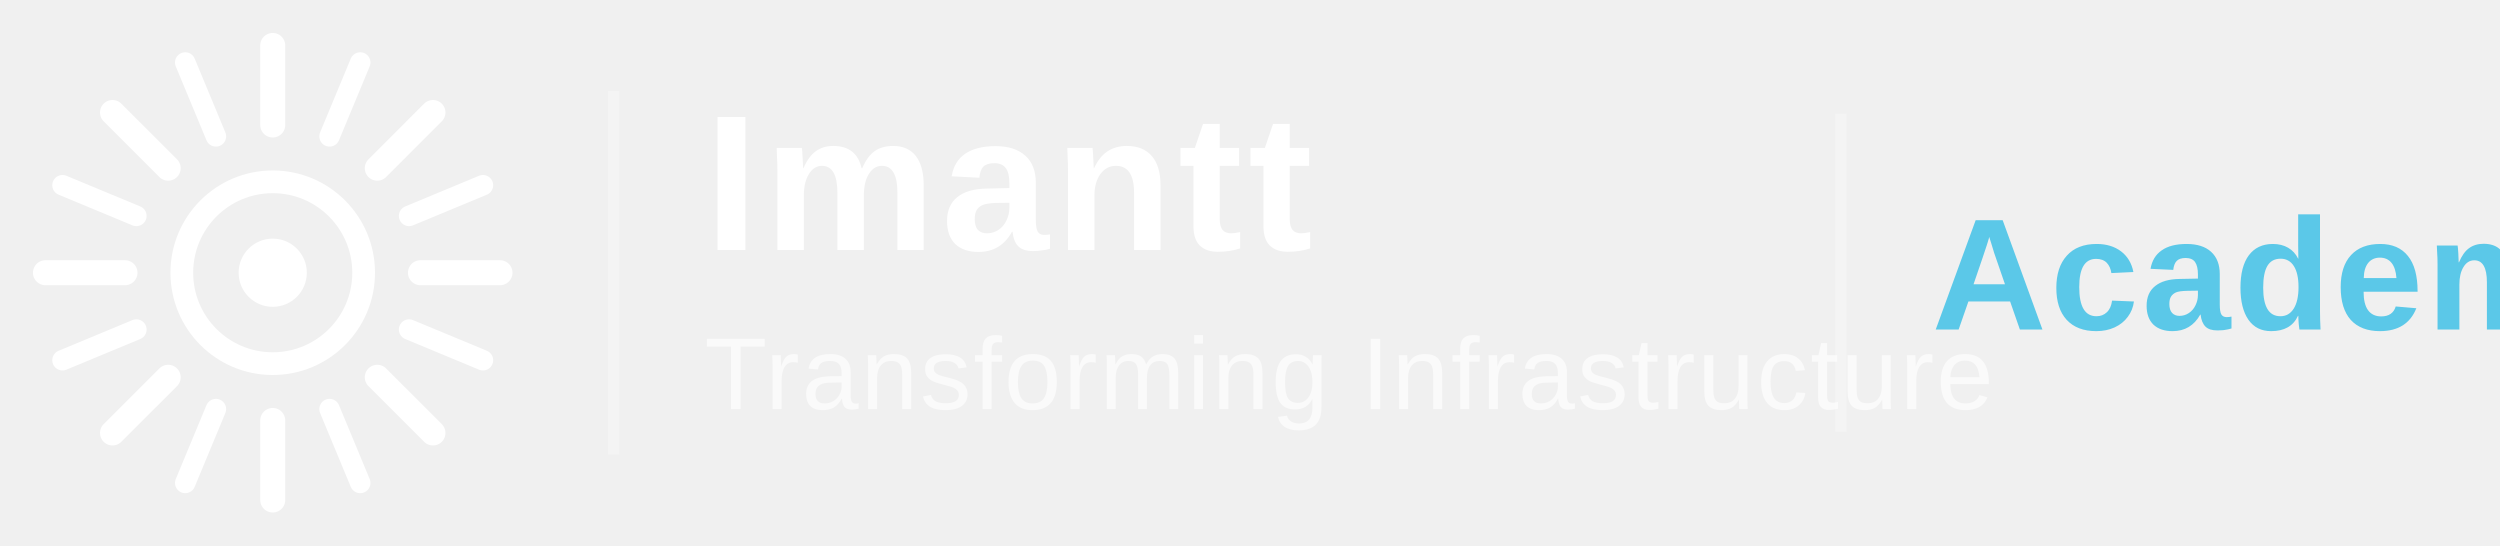
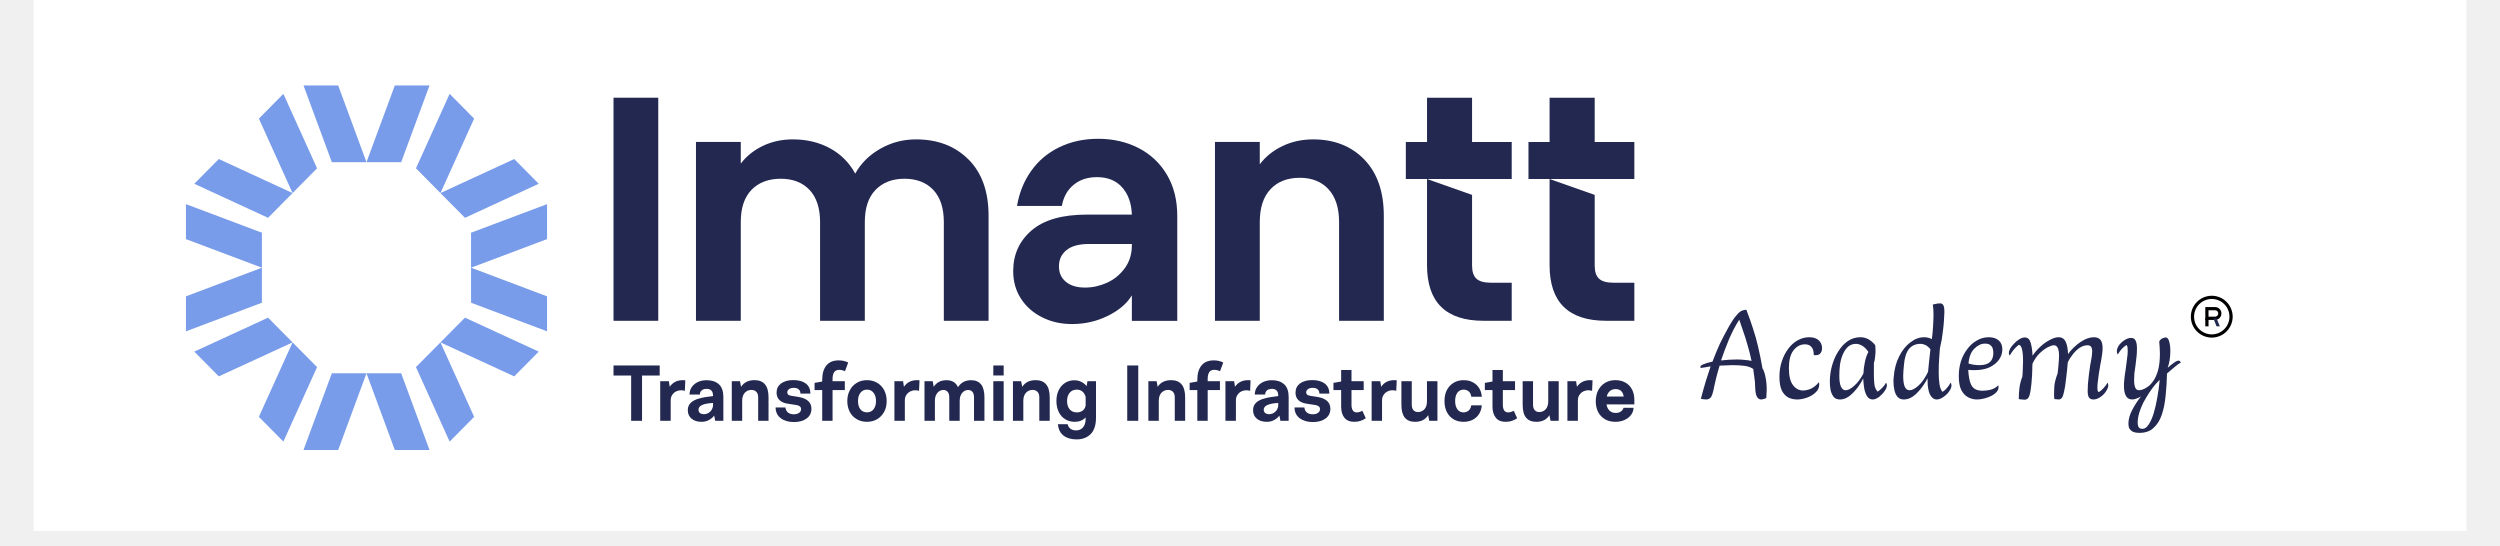
- <svg xmlns="http://www.w3.org/2000/svg" width="220" height="48" viewBox="0 0 220 48" fill="none">
-   <g transform="translate(24,24)">
-     <line x1="0" y1="-20" x2="0" y2="-13" stroke="white" stroke-width="2.2" stroke-linecap="round" />
-     <line x1="0" y1="13" x2="0" y2="20" stroke="white" stroke-width="2.2" stroke-linecap="round" />
-     <line x1="-20" y1="0" x2="-13" y2="0" stroke="white" stroke-width="2.2" stroke-linecap="round" />
-     <line x1="13" y1="0" x2="20" y2="0" stroke="white" stroke-width="2.2" stroke-linecap="round" />
-     <line x1="-14.1" y1="-14.1" x2="-9.2" y2="-9.2" stroke="white" stroke-width="2.2" stroke-linecap="round" />
-     <line x1="9.2" y1="9.2" x2="14.1" y2="14.1" stroke="white" stroke-width="2.2" stroke-linecap="round" />
-     <line x1="14.1" y1="-14.1" x2="9.2" y2="-9.2" stroke="white" stroke-width="2.2" stroke-linecap="round" />
-     <line x1="-9.2" y1="9.2" x2="-14.1" y2="14.1" stroke="white" stroke-width="2.2" stroke-linecap="round" />
-     <line x1="-7.7" y1="-18.5" x2="-5" y2="-12" stroke="white" stroke-width="1.8" stroke-linecap="round" />
-     <line x1="5" y1="12" x2="7.7" y2="18.5" stroke="white" stroke-width="1.8" stroke-linecap="round" />
-     <line x1="7.7" y1="-18.5" x2="5" y2="-12" stroke="white" stroke-width="1.8" stroke-linecap="round" />
-     <line x1="-5" y1="12" x2="-7.7" y2="18.5" stroke="white" stroke-width="1.8" stroke-linecap="round" />
-     <line x1="-18.5" y1="-7.7" x2="-12" y2="-5" stroke="white" stroke-width="1.8" stroke-linecap="round" />
-     <line x1="12" y1="5" x2="18.5" y2="7.7" stroke="white" stroke-width="1.8" stroke-linecap="round" />
-     <line x1="18.5" y1="-7.7" x2="12" y2="-5" stroke="white" stroke-width="1.8" stroke-linecap="round" />
-     <line x1="-12" y1="5" x2="-18.5" y2="7.7" stroke="white" stroke-width="1.8" stroke-linecap="round" />
-     <circle cx="0" cy="0" r="8" fill="none" stroke="white" stroke-width="2" />
-     <circle cx="0" cy="0" r="3" fill="white" />
+ <svg xmlns="http://www.w3.org/2000/svg" width="220" zoomAndPan="magnify" viewBox="0 0 165 36" height="48" preserveAspectRatio="xMidYMid meet" version="1.0">
+   <defs>
+     <g />
+     <clipPath id="1e9e7842e0">
+       <path d="M 2.23 0 L 162.77 0 L 162.77 35.027 L 2.23 35.027 Z M 2.23 0 " clip-rule="nonzero" />
+     </clipPath>
+     <clipPath id="d693a1781b">
+       <path d="M 20 5.629 L 25 5.629 L 25 11 L 20 11 Z M 20 5.629 " clip-rule="nonzero" />
+     </clipPath>
+     <clipPath id="ab3e5357c1">
+       <path d="M 24 5.629 L 29 5.629 L 29 11 L 24 11 Z M 24 5.629 " clip-rule="nonzero" />
+     </clipPath>
+     <clipPath id="c0a56a9637">
+       <path d="M 27 22 L 32 22 L 32 29.711 L 27 29.711 Z M 27 22 " clip-rule="nonzero" />
+     </clipPath>
+     <clipPath id="9c0c95a40f">
+       <path d="M 24 24 L 29 24 L 29 29.711 L 24 29.711 Z M 24 24 " clip-rule="nonzero" />
+     </clipPath>
+     <clipPath id="384ae8af30">
+       <path d="M 20 24 L 25 24 L 25 29.711 L 20 29.711 Z M 20 24 " clip-rule="nonzero" />
+     </clipPath>
+     <clipPath id="946ac9e4cc">
+       <path d="M 17 22 L 21 22 L 21 29.711 L 17 29.711 Z M 17 22 " clip-rule="nonzero" />
+     </clipPath>
+     <clipPath id="2c038e2420">
+       <path d="M 12.273 20 L 20 20 L 20 25 L 12.273 25 Z M 12.273 20 " clip-rule="nonzero" />
+     </clipPath>
+     <clipPath id="95ee9d174b">
+       <path d="M 12.273 17 L 18 17 L 18 22 L 12.273 22 Z M 12.273 17 " clip-rule="nonzero" />
+     </clipPath>
+     <clipPath id="85c1d1a97f">
+       <path d="M 12.273 13 L 18 13 L 18 18 L 12.273 18 Z M 12.273 13 " clip-rule="nonzero" />
+     </clipPath>
+     <clipPath id="19d0c2daf8">
+       <path d="M 12.273 10 L 20 10 L 20 15 L 12.273 15 Z M 12.273 10 " clip-rule="nonzero" />
+     </clipPath>
+     <clipPath id="9ef6ef3b68">
+       <path d="M 100 6 L 107.867 6 L 107.867 22 L 100 22 Z M 100 6 " clip-rule="nonzero" />
+     </clipPath>
+     <clipPath id="93e606d7f7">
+       <path d="M 105 25 L 107.867 25 L 107.867 28 L 105 28 Z M 105 25 " clip-rule="nonzero" />
+     </clipPath>
+     <clipPath id="4604450da6">
+       <rect x="0" width="34" y="0" height="14" />
+     </clipPath>
+     <clipPath id="2973e2274c">
+       <path d="M 144.277 19.203 L 147.926 19.203 L 147.926 22.852 L 144.277 22.852 Z M 144.277 19.203 " clip-rule="nonzero" />
+     </clipPath>
+   </defs>
+   <g clip-path="url(#1e9e7842e0)">
+     <path fill="#ffffff" d="M 2.23 0 L 162.77 0 L 162.77 35.027 L 2.23 35.027 Z M 2.23 0 " fill-opacity="1" fill-rule="nonzero" />
+     <path fill="#ffffff" d="M 2.23 0 L 162.77 0 L 162.77 35.027 L 2.23 35.027 Z M 2.23 0 " fill-opacity="1" fill-rule="nonzero" />
  </g>
-   <line x1="54" y1="8" x2="54" y2="40" stroke="white" stroke-width="1" stroke-opacity="0.3" />
-   <text x="62" y="22" font-family="'Segoe UI', Arial, sans-serif" font-weight="700" font-size="17" fill="white" letter-spacing="0.5">Imantt</text>
-   <text x="62" y="36" font-family="'Segoe UI', Arial, sans-serif" font-weight="400" font-size="9" fill="white" fill-opacity="0.65" letter-spacing="0.2">Transforming Infrastructure</text>
-   <line x1="162" y1="10" x2="162" y2="38" stroke="white" stroke-width="1" stroke-opacity="0.25" />
-   <text x="170" y="29" font-family="'Segoe UI', Arial, sans-serif" font-weight="600" font-size="14" fill="#5BC8E8" letter-spacing="0.3">Academy</text>
+   <g clip-path="url(#d693a1781b)">
+     <path fill="#789bea" d="M 21.902 10.703 L 24.188 10.703 L 22.32 5.641 L 20.031 5.641 Z M 21.902 10.703 " fill-opacity="1" fill-rule="nonzero" />
+   </g>
+   <g clip-path="url(#ab3e5357c1)">
+     <path fill="#789bea" d="M 26.477 10.703 L 24.188 10.703 L 26.059 5.641 L 28.348 5.641 Z M 26.477 10.703 " fill-opacity="1" fill-rule="nonzero" />
+   </g>
+   <path fill="#789bea" d="M 27.453 11.109 L 29.07 12.742 L 31.293 7.828 L 29.676 6.195 Z M 27.453 11.109 " fill-opacity="1" fill-rule="nonzero" />
+   <path fill="#789bea" d="M 30.688 14.375 L 29.07 12.742 L 33.938 10.496 L 35.555 12.129 Z M 30.688 14.375 " fill-opacity="1" fill-rule="nonzero" />
+   <path fill="#789bea" d="M 31.09 15.359 L 31.09 17.668 L 36.105 15.781 L 36.105 13.473 Z M 31.09 15.359 " fill-opacity="1" fill-rule="nonzero" />
+   <path fill="#789bea" d="M 31.09 19.98 L 31.09 17.668 L 36.105 19.559 L 36.105 21.867 Z M 31.09 19.98 " fill-opacity="1" fill-rule="nonzero" />
+   <path fill="#789bea" d="M 30.688 20.965 L 29.07 22.598 L 33.938 24.84 L 35.555 23.207 Z M 30.688 20.965 " fill-opacity="1" fill-rule="nonzero" />
+   <g clip-path="url(#c0a56a9637)">
+     <path fill="#789bea" d="M 27.453 24.23 L 29.07 22.598 L 31.293 27.512 L 29.676 29.145 Z M 27.453 24.23 " fill-opacity="1" fill-rule="nonzero" />
+   </g>
+   <g clip-path="url(#9c0c95a40f)">
+     <path fill="#789bea" d="M 26.477 24.637 L 24.188 24.637 L 26.059 29.699 L 28.348 29.699 Z M 26.477 24.637 " fill-opacity="1" fill-rule="nonzero" />
+   </g>
+   <g clip-path="url(#384ae8af30)">
+     <path fill="#789bea" d="M 21.902 24.637 L 24.188 24.637 L 22.32 29.699 L 20.031 29.699 Z M 21.902 24.637 " fill-opacity="1" fill-rule="nonzero" />
+   </g>
+   <g clip-path="url(#946ac9e4cc)">
+     <path fill="#789bea" d="M 20.926 24.23 L 19.309 22.598 L 17.086 27.512 L 18.703 29.145 Z M 20.926 24.23 " fill-opacity="1" fill-rule="nonzero" />
+   </g>
+   <g clip-path="url(#2c038e2420)">
+     <path fill="#789bea" d="M 17.691 20.965 L 19.309 22.598 L 14.441 24.84 L 12.824 23.207 Z M 17.691 20.965 " fill-opacity="1" fill-rule="nonzero" />
+   </g>
+   <g clip-path="url(#95ee9d174b)">
+     <path fill="#789bea" d="M 17.285 19.98 L 17.285 17.668 L 12.273 19.559 L 12.273 21.867 Z M 17.285 19.98 " fill-opacity="1" fill-rule="nonzero" />
+   </g>
+   <g clip-path="url(#85c1d1a97f)">
+     <path fill="#789bea" d="M 17.285 15.359 L 17.285 17.668 L 12.273 15.781 L 12.273 13.473 Z M 17.285 15.359 " fill-opacity="1" fill-rule="nonzero" />
+   </g>
+   <g clip-path="url(#19d0c2daf8)">
+     <path fill="#789bea" d="M 17.691 14.375 L 19.309 12.742 L 14.441 10.496 L 12.824 12.129 Z M 17.691 14.375 " fill-opacity="1" fill-rule="nonzero" />
+   </g>
+   <path fill="#789bea" d="M 20.926 11.109 L 19.309 12.742 L 17.086 7.828 L 18.703 6.195 Z M 20.926 11.109 " fill-opacity="1" fill-rule="nonzero" />
+   <path fill="#232851" d="M 40.492 6.449 L 43.445 6.449 L 43.445 21.172 L 40.492 21.172 Z M 40.492 6.449 " fill-opacity="1" fill-rule="nonzero" />
+   <path fill="#232851" d="M 63.93 10.531 C 64.809 11.418 65.246 12.656 65.246 14.25 L 65.246 21.172 L 62.293 21.172 L 62.293 14.652 C 62.293 13.73 62.059 13.023 61.594 12.531 C 61.129 12.043 60.496 11.797 59.695 11.797 C 58.895 11.797 58.258 12.043 57.785 12.531 C 57.312 13.023 57.078 13.73 57.078 14.652 L 57.078 21.172 L 54.125 21.172 L 54.125 14.652 C 54.125 13.73 53.891 13.023 53.426 12.531 C 52.961 12.043 52.328 11.797 51.527 11.797 C 50.727 11.797 50.066 12.043 49.598 12.531 C 49.125 13.023 48.891 13.73 48.891 14.652 L 48.891 21.172 L 45.934 21.172 L 45.934 9.367 L 48.891 9.367 L 48.891 10.797 C 49.27 10.301 49.758 9.91 50.355 9.625 C 50.953 9.34 51.613 9.199 52.328 9.199 C 53.242 9.199 54.059 9.395 54.777 9.785 C 55.496 10.176 56.051 10.734 56.445 11.457 C 56.824 10.773 57.375 10.23 58.102 9.816 C 58.824 9.406 59.609 9.199 60.453 9.199 C 61.891 9.199 63.047 9.645 63.926 10.531 Z M 63.93 10.531 " fill-opacity="1" fill-rule="nonzero" />
+   <path fill="#232851" d="M 73.117 20.844 C 72.387 21.207 71.598 21.387 70.754 21.387 C 70.023 21.387 69.363 21.238 68.773 20.938 C 68.18 20.641 67.715 20.23 67.379 19.703 C 67.039 19.176 66.871 18.574 66.871 17.891 C 66.871 16.797 67.277 15.902 68.086 15.207 C 68.895 14.512 70.109 14.164 71.727 14.164 L 74.703 14.164 C 74.676 13.41 74.461 12.812 74.059 12.363 C 73.66 11.914 73.105 11.691 72.402 11.691 C 71.781 11.691 71.27 11.859 70.863 12.195 C 70.453 12.527 70.191 12.992 70.082 13.59 L 67.125 13.59 C 67.266 12.738 67.57 11.973 68.043 11.301 C 68.516 10.625 69.133 10.098 69.902 9.723 C 70.668 9.348 71.527 9.16 72.488 9.16 C 73.445 9.16 74.363 9.363 75.156 9.777 C 75.949 10.188 76.574 10.777 77.023 11.543 C 77.477 12.312 77.699 13.215 77.699 14.25 L 77.699 21.176 L 74.703 21.176 L 74.703 19.492 C 74.379 20.031 73.852 20.48 73.121 20.844 Z M 73.066 18.66 C 73.535 18.445 73.926 18.125 74.238 17.699 C 74.547 17.273 74.703 16.77 74.703 16.188 L 74.703 16.102 L 71.895 16.102 C 71.219 16.102 70.715 16.238 70.387 16.508 C 70.055 16.777 69.891 17.133 69.891 17.574 C 69.891 18.012 70.039 18.34 70.344 18.594 C 70.645 18.852 71.07 18.98 71.621 18.98 C 72.113 18.98 72.594 18.871 73.066 18.66 Z M 73.066 18.66 " fill-opacity="1" fill-rule="nonzero" />
+   <path fill="#232851" d="M 90.047 10.531 C 90.902 11.418 91.332 12.656 91.332 14.25 L 91.332 21.172 L 88.379 21.172 L 88.379 14.652 C 88.379 13.715 88.145 12.996 87.68 12.488 C 87.215 11.984 86.582 11.734 85.781 11.734 C 84.98 11.734 84.32 11.984 83.852 12.488 C 83.379 12.992 83.145 13.715 83.145 14.652 L 83.145 21.172 L 80.188 21.172 L 80.188 9.367 L 83.145 9.367 L 83.145 10.84 C 83.539 10.328 84.039 9.926 84.652 9.637 C 85.266 9.344 85.938 9.199 86.668 9.199 C 88.062 9.199 89.188 9.645 90.047 10.531 Z M 90.047 10.531 " fill-opacity="1" fill-rule="nonzero" />
+   <path fill="#232851" d="M 97.918 21.172 L 99.773 21.172 L 99.773 18.66 L 98.402 18.66 C 97.953 18.66 97.633 18.57 97.441 18.391 C 97.254 18.215 97.156 17.926 97.156 17.531 L 97.156 12.863 L 94.184 11.816 L 94.184 17.508 C 94.184 19.949 95.43 21.172 97.918 21.172 Z M 99.773 11.816 L 99.773 9.371 L 97.156 9.371 L 97.156 6.449 L 94.184 6.449 L 94.184 9.371 L 92.785 9.371 L 92.785 11.816 Z M 99.773 11.816 " fill-opacity="1" fill-rule="nonzero" />
+   <g clip-path="url(#9ef6ef3b68)">
+     <path fill="#232851" d="M 106.012 21.172 L 107.867 21.172 L 107.867 18.66 L 106.496 18.66 C 106.043 18.66 105.723 18.57 105.535 18.391 C 105.344 18.215 105.25 17.926 105.25 17.531 L 105.25 12.863 L 102.273 11.816 L 102.273 17.508 C 102.273 19.949 103.52 21.172 106.012 21.172 Z M 107.867 11.816 L 107.867 9.371 L 105.25 9.371 L 105.25 6.449 L 102.273 6.449 L 102.273 9.371 L 100.879 9.371 L 100.879 11.816 Z M 107.867 11.816 " fill-opacity="1" fill-rule="nonzero" />
+   </g>
+   <path fill="#232851" d="M 43.539 24.785 L 42.375 24.785 L 42.375 27.773 L 41.656 27.773 L 41.656 24.785 L 40.492 24.785 L 40.492 24.121 L 43.539 24.121 Z M 43.539 24.785 " fill-opacity="1" fill-rule="nonzero" />
+   <path fill="#232851" d="M 45.23 25.102 L 45.199 25.797 C 45.137 25.77 45.051 25.758 44.945 25.758 C 44.832 25.758 44.723 25.785 44.617 25.836 C 44.512 25.891 44.426 25.969 44.363 26.07 C 44.297 26.168 44.266 26.285 44.266 26.418 L 44.266 27.773 L 43.574 27.773 L 43.574 25.16 L 44.145 25.16 L 44.203 25.527 C 44.398 25.238 44.688 25.09 45.074 25.09 C 45.133 25.09 45.184 25.094 45.234 25.102 Z M 45.23 25.102 " fill-opacity="1" fill-rule="nonzero" />
+   <path fill="#232851" d="M 47.449 25.363 C 47.645 25.547 47.742 25.824 47.742 26.195 L 47.742 27.773 L 47.203 27.773 L 47.137 27.426 C 47.059 27.535 46.949 27.633 46.801 27.715 C 46.652 27.801 46.484 27.84 46.297 27.84 C 46.027 27.84 45.809 27.77 45.645 27.633 C 45.477 27.496 45.395 27.309 45.395 27.07 C 45.395 26.867 45.461 26.703 45.598 26.578 C 45.73 26.453 45.918 26.359 46.156 26.297 C 46.395 26.23 46.695 26.18 47.059 26.141 L 47.059 26.105 C 47.059 25.957 47.02 25.844 46.949 25.773 C 46.875 25.699 46.77 25.664 46.633 25.664 C 46.492 25.664 46.387 25.699 46.309 25.77 C 46.23 25.84 46.191 25.93 46.191 26.039 L 45.508 26.039 C 45.508 25.859 45.559 25.695 45.652 25.555 C 45.75 25.41 45.883 25.297 46.055 25.215 C 46.227 25.133 46.422 25.094 46.641 25.094 C 46.984 25.094 47.254 25.184 47.449 25.367 Z M 46.848 27.191 C 46.961 27.094 47.031 26.965 47.059 26.801 L 47.059 26.594 C 46.738 26.613 46.5 26.656 46.34 26.73 C 46.18 26.801 46.102 26.906 46.102 27.039 C 46.102 27.137 46.137 27.211 46.199 27.262 C 46.27 27.312 46.355 27.336 46.461 27.336 C 46.605 27.336 46.734 27.289 46.848 27.191 Z M 46.848 27.191 " fill-opacity="1" fill-rule="nonzero" />
+   <path fill="#232851" d="M 50.488 25.367 C 50.645 25.551 50.723 25.84 50.723 26.23 L 50.723 27.773 L 50.039 27.773 L 50.039 26.23 C 50.039 26.066 50 25.941 49.918 25.859 C 49.836 25.777 49.73 25.734 49.594 25.734 C 49.422 25.734 49.273 25.797 49.156 25.922 C 49.043 26.047 48.984 26.227 48.984 26.457 L 48.984 27.773 L 48.297 27.773 L 48.297 25.16 L 48.84 25.16 L 48.91 25.531 C 49.098 25.238 49.395 25.09 49.801 25.09 C 50.105 25.09 50.332 25.184 50.488 25.367 Z M 50.488 25.367 " fill-opacity="1" fill-rule="nonzero" />
+   <path fill="#232851" d="M 51.535 27.605 C 51.309 27.441 51.195 27.203 51.188 26.891 L 51.84 26.891 C 51.855 27.035 51.91 27.148 52.008 27.227 C 52.105 27.305 52.234 27.344 52.391 27.344 C 52.531 27.344 52.648 27.312 52.738 27.25 C 52.824 27.191 52.871 27.105 52.871 27 C 52.871 26.852 52.766 26.762 52.551 26.73 L 51.977 26.641 C 51.754 26.609 51.574 26.531 51.449 26.41 C 51.32 26.285 51.254 26.121 51.254 25.914 C 51.254 25.66 51.352 25.461 51.547 25.312 C 51.738 25.164 52.012 25.086 52.359 25.086 C 52.711 25.086 52.98 25.164 53.184 25.312 C 53.383 25.465 53.484 25.684 53.488 25.977 L 52.828 25.977 C 52.832 25.859 52.793 25.766 52.715 25.699 C 52.637 25.629 52.527 25.598 52.387 25.598 C 52.258 25.598 52.152 25.625 52.074 25.684 C 51.996 25.742 51.961 25.812 51.961 25.902 C 51.961 26.023 52.043 26.094 52.211 26.121 L 52.684 26.195 C 53.266 26.289 53.555 26.551 53.555 26.98 C 53.555 27.246 53.453 27.461 53.242 27.617 C 53.035 27.773 52.754 27.855 52.402 27.855 C 52.047 27.855 51.758 27.773 51.535 27.605 Z M 51.535 27.605 " fill-opacity="1" fill-rule="nonzero" />
+   <path fill="#232851" d="M 55.047 24.57 C 54.98 24.68 54.949 24.828 54.949 25.02 L 54.949 25.16 L 55.758 25.16 L 55.758 25.746 L 54.949 25.746 L 54.949 27.773 L 54.266 27.773 L 54.266 25.746 L 53.762 25.746 L 53.762 25.27 L 54.266 25.18 L 54.266 25.07 C 54.266 24.664 54.355 24.352 54.539 24.125 C 54.719 23.898 54.992 23.785 55.355 23.785 C 55.586 23.785 55.793 23.832 55.98 23.926 L 55.77 24.5 C 55.645 24.441 55.516 24.41 55.387 24.41 C 55.227 24.41 55.113 24.465 55.047 24.57 Z M 55.047 24.57 " fill-opacity="1" fill-rule="nonzero" />
+   <path fill="#232851" d="M 56.547 27.668 C 56.352 27.555 56.195 27.395 56.086 27.188 C 55.977 26.977 55.922 26.738 55.922 26.469 C 55.922 26.199 55.977 25.965 56.09 25.754 C 56.199 25.543 56.355 25.383 56.551 25.266 C 56.746 25.148 56.969 25.09 57.219 25.09 C 57.469 25.09 57.691 25.148 57.891 25.262 C 58.09 25.379 58.242 25.539 58.355 25.75 C 58.465 25.961 58.52 26.199 58.52 26.469 C 58.52 26.738 58.465 26.973 58.355 27.18 C 58.242 27.387 58.086 27.551 57.891 27.668 C 57.691 27.781 57.469 27.84 57.219 27.84 C 56.969 27.84 56.746 27.785 56.547 27.668 Z M 57.652 27.016 C 57.762 26.879 57.816 26.695 57.816 26.469 C 57.816 26.238 57.762 26.059 57.652 25.922 C 57.547 25.785 57.402 25.715 57.219 25.715 C 57.039 25.715 56.898 25.785 56.789 25.922 C 56.68 26.059 56.629 26.238 56.629 26.469 C 56.629 26.695 56.68 26.879 56.785 27.016 C 56.895 27.148 57.039 27.215 57.219 27.215 C 57.402 27.215 57.547 27.148 57.652 27.016 Z M 57.652 27.016 " fill-opacity="1" fill-rule="nonzero" />
+   <path fill="#232851" d="M 60.688 25.102 L 60.656 25.797 C 60.594 25.77 60.508 25.758 60.398 25.758 C 60.285 25.758 60.18 25.785 60.074 25.836 C 59.969 25.891 59.883 25.969 59.816 26.07 C 59.754 26.168 59.719 26.285 59.719 26.418 L 59.719 27.773 L 59.031 27.773 L 59.031 25.16 L 59.602 25.16 L 59.66 25.527 C 59.855 25.238 60.145 25.09 60.527 25.09 C 60.586 25.09 60.641 25.094 60.688 25.102 Z M 60.688 25.102 " fill-opacity="1" fill-rule="nonzero" />
+   <path fill="#232851" d="M 64.754 25.371 C 64.898 25.559 64.973 25.844 64.973 26.23 L 64.973 27.773 L 64.285 27.773 L 64.285 26.23 C 64.285 26.066 64.25 25.945 64.18 25.859 C 64.105 25.777 64.012 25.738 63.898 25.738 C 63.746 25.738 63.613 25.801 63.504 25.93 C 63.395 26.059 63.34 26.234 63.34 26.461 L 63.34 27.773 L 62.652 27.773 L 62.652 26.23 C 62.652 26.066 62.617 25.945 62.547 25.863 C 62.473 25.777 62.379 25.738 62.262 25.738 C 62.109 25.738 61.977 25.801 61.867 25.93 C 61.758 26.059 61.703 26.234 61.703 26.461 L 61.703 27.773 L 61.016 27.773 L 61.016 25.16 L 61.559 25.16 L 61.625 25.531 C 61.707 25.398 61.816 25.293 61.961 25.211 C 62.098 25.133 62.27 25.094 62.465 25.094 C 62.84 25.094 63.09 25.246 63.227 25.555 C 63.422 25.246 63.711 25.094 64.094 25.094 C 64.387 25.094 64.605 25.188 64.75 25.375 Z M 64.754 25.371 " fill-opacity="1" fill-rule="nonzero" />
+   <path fill="#232851" d="M 66.242 24.781 L 65.559 24.781 L 65.559 24.121 L 66.242 24.121 Z M 66.242 27.773 L 65.559 27.773 L 65.559 25.16 L 66.242 25.16 Z M 66.242 27.773 " fill-opacity="1" fill-rule="nonzero" />
+   <path fill="#232851" d="M 69.043 25.367 C 69.199 25.551 69.281 25.84 69.281 26.23 L 69.281 27.773 L 68.594 27.773 L 68.594 26.23 C 68.594 26.066 68.555 25.941 68.473 25.859 C 68.395 25.777 68.285 25.734 68.152 25.734 C 67.977 25.734 67.832 25.797 67.715 25.922 C 67.598 26.047 67.539 26.227 67.539 26.457 L 67.539 27.773 L 66.855 27.773 L 66.855 25.16 L 67.395 25.16 L 67.469 25.531 C 67.652 25.238 67.949 25.09 68.359 25.09 C 68.66 25.09 68.891 25.184 69.043 25.367 Z M 69.043 25.367 " fill-opacity="1" fill-rule="nonzero" />
+   <path fill="#232851" d="M 72.336 25.16 L 72.336 27.559 C 72.336 28.043 72.223 28.402 71.992 28.641 C 71.762 28.879 71.445 29 71.051 29 C 70.699 29 70.414 28.918 70.195 28.75 C 69.977 28.582 69.852 28.332 69.824 27.996 L 70.465 27.996 C 70.492 28.125 70.555 28.227 70.652 28.297 C 70.754 28.371 70.875 28.406 71.02 28.406 C 71.215 28.406 71.367 28.34 71.48 28.203 C 71.594 28.07 71.652 27.887 71.652 27.652 L 71.652 27.551 C 71.469 27.742 71.227 27.84 70.938 27.84 C 70.695 27.84 70.484 27.781 70.301 27.668 C 70.117 27.555 69.973 27.395 69.875 27.184 C 69.773 26.977 69.723 26.738 69.723 26.461 C 69.723 26.188 69.777 25.941 69.883 25.734 C 69.992 25.527 70.137 25.367 70.316 25.258 C 70.496 25.148 70.691 25.098 70.898 25.098 C 71.066 25.098 71.219 25.129 71.359 25.199 C 71.504 25.27 71.621 25.363 71.719 25.484 L 71.77 25.16 Z M 71.652 26.195 C 71.613 26.043 71.543 25.93 71.441 25.844 C 71.344 25.758 71.215 25.715 71.066 25.715 C 70.871 25.715 70.715 25.785 70.598 25.922 C 70.484 26.059 70.426 26.242 70.426 26.469 C 70.426 26.695 70.484 26.879 70.598 27.016 C 70.715 27.148 70.871 27.219 71.07 27.219 C 71.223 27.219 71.348 27.18 71.453 27.102 C 71.559 27.023 71.625 26.914 71.652 26.77 Z M 71.652 26.195 " fill-opacity="1" fill-rule="nonzero" />
+   <path fill="#232851" d="M 74.398 24.121 L 75.125 24.121 L 75.125 27.773 L 74.398 27.773 Z M 74.398 24.121 " fill-opacity="1" fill-rule="nonzero" />
+   <path fill="#232851" d="M 77.984 25.367 C 78.141 25.551 78.219 25.84 78.219 26.23 L 78.219 27.773 L 77.535 27.773 L 77.535 26.23 C 77.535 26.066 77.496 25.941 77.414 25.859 C 77.332 25.777 77.227 25.734 77.09 25.734 C 76.918 25.734 76.77 25.797 76.652 25.922 C 76.535 26.047 76.48 26.227 76.48 26.457 L 76.48 27.773 L 75.793 27.773 L 75.793 25.16 L 76.336 25.16 L 76.406 25.531 C 76.594 25.238 76.891 25.09 77.297 25.09 C 77.602 25.09 77.828 25.184 77.984 25.367 Z M 77.984 25.367 " fill-opacity="1" fill-rule="nonzero" />
+   <path fill="#232851" d="M 79.805 24.57 C 79.738 24.68 79.707 24.828 79.707 25.02 L 79.707 25.16 L 80.516 25.16 L 80.516 25.746 L 79.707 25.746 L 79.707 27.773 L 79.023 27.773 L 79.023 25.746 L 78.516 25.746 L 78.516 25.27 L 79.023 25.18 L 79.023 25.07 C 79.023 24.664 79.113 24.352 79.297 24.125 C 79.477 23.898 79.75 23.785 80.113 23.785 C 80.344 23.785 80.551 23.832 80.734 23.926 L 80.523 24.5 C 80.402 24.441 80.273 24.41 80.145 24.41 C 79.984 24.41 79.867 24.465 79.805 24.57 Z M 79.805 24.57 " fill-opacity="1" fill-rule="nonzero" />
+   <path fill="#232851" d="M 82.539 25.102 L 82.508 25.797 C 82.441 25.77 82.355 25.758 82.25 25.758 C 82.137 25.758 82.027 25.785 81.922 25.836 C 81.816 25.891 81.734 25.969 81.668 26.07 C 81.602 26.168 81.57 26.285 81.57 26.418 L 81.57 27.773 L 80.879 27.773 L 80.879 25.16 L 81.453 25.16 L 81.508 25.527 C 81.703 25.238 81.996 25.09 82.379 25.09 C 82.438 25.09 82.492 25.094 82.539 25.102 Z M 82.539 25.102 " fill-opacity="1" fill-rule="nonzero" />
+   <path fill="#232851" d="M 84.758 25.363 C 84.953 25.547 85.051 25.824 85.051 26.195 L 85.051 27.773 L 84.508 27.773 L 84.441 27.426 C 84.367 27.535 84.254 27.633 84.109 27.715 C 83.961 27.801 83.793 27.84 83.602 27.84 C 83.332 27.84 83.113 27.77 82.949 27.633 C 82.785 27.496 82.703 27.309 82.703 27.07 C 82.703 26.867 82.77 26.703 82.902 26.578 C 83.035 26.453 83.223 26.359 83.461 26.297 C 83.699 26.23 84 26.18 84.363 26.141 L 84.363 26.105 C 84.363 25.957 84.328 25.844 84.254 25.773 C 84.18 25.699 84.074 25.664 83.938 25.664 C 83.801 25.664 83.695 25.699 83.617 25.77 C 83.539 25.84 83.5 25.93 83.5 26.039 L 82.816 26.039 C 82.816 25.859 82.863 25.695 82.961 25.555 C 83.055 25.41 83.191 25.297 83.359 25.215 C 83.531 25.133 83.727 25.094 83.949 25.094 C 84.293 25.094 84.559 25.184 84.754 25.367 Z M 84.152 27.191 C 84.266 27.094 84.336 26.965 84.363 26.801 L 84.363 26.594 C 84.047 26.613 83.809 26.656 83.648 26.73 C 83.488 26.801 83.406 26.906 83.406 27.039 C 83.406 27.137 83.441 27.211 83.508 27.262 C 83.574 27.312 83.66 27.336 83.766 27.336 C 83.91 27.336 84.039 27.289 84.152 27.191 Z M 84.152 27.191 " fill-opacity="1" fill-rule="nonzero" />
+   <path fill="#232851" d="M 85.785 27.605 C 85.559 27.441 85.441 27.203 85.438 26.891 L 86.09 26.891 C 86.102 27.035 86.16 27.148 86.258 27.227 C 86.355 27.305 86.484 27.344 86.641 27.344 C 86.781 27.344 86.898 27.312 86.984 27.25 C 87.074 27.191 87.121 27.105 87.121 27 C 87.121 26.852 87.012 26.762 86.801 26.73 L 86.223 26.641 C 86 26.609 85.824 26.531 85.695 26.41 C 85.566 26.285 85.504 26.121 85.504 25.914 C 85.504 25.66 85.602 25.461 85.793 25.312 C 85.988 25.164 86.262 25.086 86.609 25.086 C 86.961 25.086 87.23 25.164 87.43 25.312 C 87.633 25.465 87.734 25.684 87.738 25.977 L 87.078 25.977 C 87.082 25.859 87.043 25.766 86.965 25.699 C 86.887 25.629 86.777 25.598 86.637 25.598 C 86.504 25.598 86.402 25.625 86.324 25.684 C 86.246 25.742 86.207 25.812 86.207 25.902 C 86.207 26.023 86.293 26.094 86.461 26.121 L 86.934 26.195 C 87.516 26.289 87.805 26.551 87.805 26.98 C 87.805 27.246 87.699 27.461 87.492 27.617 C 87.285 27.773 87.004 27.855 86.652 27.855 C 86.297 27.855 86.008 27.773 85.785 27.605 Z M 85.785 27.605 " fill-opacity="1" fill-rule="nonzero" />
+   <path fill="#232851" d="M 90.141 27.602 C 90.051 27.672 89.938 27.727 89.805 27.773 C 89.668 27.82 89.527 27.84 89.383 27.84 C 89.094 27.84 88.875 27.75 88.73 27.57 C 88.586 27.391 88.516 27.145 88.516 26.832 L 88.516 25.746 L 88.008 25.746 L 88.008 25.27 L 88.516 25.18 L 88.516 24.422 L 89.199 24.422 L 89.199 25.16 L 90.004 25.16 L 90.004 25.746 L 89.199 25.746 L 89.199 26.715 C 89.199 26.875 89.227 26.996 89.285 27.086 C 89.34 27.172 89.426 27.219 89.543 27.219 C 89.66 27.219 89.785 27.184 89.914 27.109 Z M 90.141 27.602 " fill-opacity="1" fill-rule="nonzero" />
+   <path fill="#232851" d="M 92.184 25.102 L 92.152 25.797 C 92.086 25.77 92.004 25.758 91.895 25.758 C 91.781 25.758 91.672 25.785 91.57 25.836 C 91.465 25.891 91.379 25.969 91.312 26.07 C 91.25 26.168 91.215 26.285 91.215 26.418 L 91.215 27.773 L 90.527 27.773 L 90.527 25.16 L 91.098 25.16 L 91.156 25.527 C 91.352 25.238 91.641 25.09 92.023 25.09 C 92.082 25.09 92.137 25.094 92.184 25.102 Z M 92.184 25.102 " fill-opacity="1" fill-rule="nonzero" />
+   <path fill="#232851" d="M 94.871 25.16 L 94.871 27.773 L 94.332 27.773 L 94.258 27.402 C 94.074 27.695 93.785 27.84 93.395 27.84 C 93.094 27.84 92.871 27.75 92.719 27.566 C 92.57 27.387 92.492 27.098 92.492 26.703 L 92.492 25.16 L 93.176 25.16 L 93.176 26.703 C 93.176 26.871 93.215 26.992 93.289 27.074 C 93.363 27.156 93.465 27.195 93.594 27.195 C 93.758 27.195 93.898 27.133 94.012 27.012 C 94.125 26.887 94.18 26.707 94.18 26.48 L 94.18 25.16 Z M 94.871 25.16 " fill-opacity="1" fill-rule="nonzero" />
+   <path fill="#232851" d="M 95.934 27.672 C 95.742 27.559 95.594 27.398 95.492 27.195 C 95.387 26.988 95.336 26.746 95.336 26.469 C 95.336 26.191 95.387 25.953 95.492 25.746 C 95.602 25.539 95.75 25.379 95.941 25.262 C 96.133 25.148 96.352 25.09 96.602 25.09 C 96.93 25.09 97.203 25.188 97.426 25.383 C 97.645 25.578 97.77 25.844 97.805 26.184 L 97.105 26.184 C 97.086 26.039 97.035 25.922 96.941 25.84 C 96.852 25.758 96.734 25.715 96.594 25.715 C 96.426 25.715 96.289 25.785 96.188 25.918 C 96.09 26.055 96.039 26.234 96.039 26.465 C 96.039 26.695 96.09 26.879 96.188 27.016 C 96.289 27.152 96.422 27.219 96.59 27.219 C 96.723 27.219 96.836 27.176 96.93 27.098 C 97.023 27.016 97.082 26.898 97.105 26.75 L 97.797 26.75 C 97.781 26.977 97.719 27.172 97.609 27.336 C 97.504 27.5 97.359 27.625 97.188 27.711 C 97.012 27.797 96.812 27.84 96.594 27.84 C 96.344 27.84 96.125 27.785 95.934 27.672 Z M 95.934 27.672 " fill-opacity="1" fill-rule="nonzero" />
+   <path fill="#232851" d="M 100.133 27.602 C 100.043 27.672 99.93 27.727 99.793 27.773 C 99.66 27.82 99.52 27.84 99.375 27.84 C 99.082 27.84 98.863 27.75 98.723 27.57 C 98.578 27.391 98.504 27.145 98.504 26.832 L 98.504 25.746 L 98 25.746 L 98 25.27 L 98.504 25.18 L 98.504 24.422 L 99.188 24.422 L 99.188 25.16 L 99.992 25.16 L 99.992 25.746 L 99.188 25.746 L 99.188 26.715 C 99.188 26.875 99.219 26.996 99.273 27.086 C 99.332 27.172 99.418 27.219 99.535 27.219 C 99.652 27.219 99.777 27.184 99.906 27.109 Z M 100.133 27.602 " fill-opacity="1" fill-rule="nonzero" />
+   <path fill="#232851" d="M 102.875 25.16 L 102.875 27.773 L 102.336 27.773 L 102.262 27.402 C 102.078 27.695 101.789 27.84 101.398 27.84 C 101.098 27.84 100.875 27.75 100.723 27.566 C 100.57 27.387 100.496 27.098 100.496 26.703 L 100.496 25.16 L 101.18 25.16 L 101.18 26.703 C 101.18 26.871 101.219 26.992 101.293 27.074 C 101.367 27.156 101.469 27.195 101.598 27.195 C 101.762 27.195 101.902 27.133 102.016 27.012 C 102.129 26.887 102.184 26.707 102.184 26.48 L 102.184 25.16 Z M 102.875 25.16 " fill-opacity="1" fill-rule="nonzero" />
+   <path fill="#232851" d="M 105.109 25.102 L 105.078 25.797 C 105.012 25.77 104.926 25.758 104.82 25.758 C 104.707 25.758 104.598 25.785 104.492 25.836 C 104.387 25.891 104.305 25.969 104.238 26.07 C 104.172 26.168 104.141 26.285 104.141 26.418 L 104.141 27.773 L 103.449 27.773 L 103.449 25.16 L 104.023 25.16 L 104.078 25.527 C 104.273 25.238 104.566 25.09 104.949 25.09 C 105.008 25.09 105.062 25.094 105.109 25.102 Z M 105.109 25.102 " fill-opacity="1" fill-rule="nonzero" />
+   <g clip-path="url(#93e606d7f7)">
+     <path fill="#232851" d="M 107.867 26.691 L 106.031 26.691 C 106.059 26.867 106.125 27.004 106.227 27.102 C 106.328 27.203 106.469 27.254 106.641 27.254 C 106.777 27.254 106.887 27.223 106.98 27.156 C 107.07 27.094 107.129 27.012 107.152 26.914 L 107.816 26.914 C 107.809 27.098 107.75 27.254 107.641 27.395 C 107.531 27.535 107.387 27.645 107.207 27.723 C 107.027 27.801 106.828 27.84 106.609 27.84 C 106.348 27.84 106.117 27.781 105.922 27.668 C 105.727 27.551 105.578 27.391 105.473 27.188 C 105.371 26.98 105.32 26.746 105.32 26.484 C 105.32 26.219 105.375 25.969 105.48 25.758 C 105.59 25.551 105.742 25.387 105.938 25.266 C 106.133 25.148 106.359 25.09 106.617 25.09 C 106.875 25.09 107.094 25.145 107.281 25.254 C 107.469 25.359 107.613 25.512 107.715 25.707 C 107.816 25.902 107.867 26.129 107.867 26.387 Z M 106.254 25.809 C 106.152 25.895 106.082 26.016 106.047 26.172 L 107.164 26.172 C 107.141 26.016 107.086 25.895 107 25.809 C 106.914 25.723 106.789 25.68 106.633 25.68 C 106.477 25.68 106.355 25.723 106.254 25.809 Z M 106.254 25.809 " fill-opacity="1" fill-rule="nonzero" />
+   </g>
+   <g transform="matrix(1, 0, 0, 1, 111, 17)">
+     <g clip-path="url(#4604450da6)">
+       <g fill="#232851" fill-opacity="1">
+         <g transform="translate(0.946836, 9.240834)">
+           <g>
+             <path d="M 4.375 -1.938 C 4.469 -1.781 4.535 -1.582 4.578 -1.344 C 4.629 -1.113 4.656 -0.832 4.656 -0.5 C 4.656 -0.383 4.648 -0.281 4.641 -0.188 C 4.641 -0.102 4.633 -0.031 4.625 0.031 C 4.582 0.062 4.523 0.082 4.453 0.094 C 4.391 0.113 4.332 0.125 4.281 0.125 C 4.176 0.125 4.086 0.066 4.016 -0.047 C 3.941 -0.16 3.898 -0.398 3.891 -0.766 C 3.891 -0.941 3.875 -1.125 3.844 -1.312 C 3.82 -1.5 3.797 -1.691 3.766 -1.891 C 3.617 -1.992 3.43 -2.062 3.203 -2.094 C 2.973 -2.125 2.695 -2.141 2.375 -2.141 C 2.238 -2.141 2.102 -2.133 1.969 -2.125 C 1.832 -2.125 1.691 -2.117 1.547 -2.109 C 1.461 -1.828 1.391 -1.566 1.328 -1.328 C 1.266 -1.086 1.219 -0.883 1.188 -0.719 C 1.133 -0.414 1.07 -0.195 1 -0.062 C 0.926 0.062 0.812 0.125 0.656 0.125 C 0.633 0.125 0.582 0.117 0.5 0.109 C 0.426 0.109 0.363 0.098 0.312 0.078 C 0.414 -0.316 0.52 -0.691 0.625 -1.047 C 0.738 -1.398 0.848 -1.738 0.953 -2.062 C 0.836 -2.039 0.723 -2.02 0.609 -2 C 0.492 -1.988 0.391 -1.973 0.297 -1.953 C 0.242 -2.047 0.297 -2.125 0.453 -2.188 C 0.609 -2.258 0.816 -2.32 1.078 -2.375 C 1.234 -2.789 1.395 -3.18 1.562 -3.547 C 1.738 -3.91 1.922 -4.258 2.109 -4.594 C 2.316 -4.969 2.492 -5.238 2.641 -5.406 C 2.785 -5.582 2.91 -5.691 3.016 -5.734 C 3.117 -5.773 3.219 -5.797 3.312 -5.797 C 3.477 -5.367 3.625 -4.957 3.75 -4.562 C 3.883 -4.164 4 -3.754 4.094 -3.328 C 4.195 -2.898 4.289 -2.438 4.375 -1.938 Z M 2.688 -2.516 C 2.883 -2.516 3.062 -2.504 3.219 -2.484 C 3.383 -2.473 3.531 -2.453 3.656 -2.422 C 3.582 -2.773 3.492 -3.125 3.391 -3.469 C 3.297 -3.812 3.195 -4.125 3.094 -4.406 C 3 -4.695 2.914 -4.941 2.844 -5.141 C 2.602 -4.766 2.379 -4.336 2.172 -3.859 C 1.973 -3.379 1.797 -2.91 1.641 -2.453 C 1.828 -2.473 2.008 -2.488 2.188 -2.5 C 2.375 -2.508 2.539 -2.516 2.688 -2.516 Z M 2.688 -2.516 " />
+           </g>
+         </g>
+       </g>
+       <g fill="#232851" fill-opacity="1">
+         <g transform="translate(6.114321, 9.240834)">
+           <g>
+             <path d="M 1.5 0.125 C 1.289 0.125 1.098 0.082 0.922 0 C 0.742 -0.094 0.598 -0.25 0.484 -0.469 C 0.379 -0.695 0.328 -1 0.328 -1.375 C 0.328 -1.738 0.379 -2.078 0.484 -2.391 C 0.586 -2.703 0.727 -2.977 0.906 -3.219 C 1.082 -3.457 1.289 -3.645 1.531 -3.781 C 1.77 -3.914 2.023 -3.984 2.297 -3.984 C 2.566 -3.984 2.773 -3.914 2.922 -3.781 C 3.066 -3.645 3.141 -3.473 3.141 -3.266 C 3.141 -3.117 3.102 -3.004 3.031 -2.922 C 2.969 -2.836 2.859 -2.797 2.703 -2.797 C 2.691 -2.797 2.676 -2.797 2.656 -2.797 C 2.645 -2.797 2.625 -2.801 2.594 -2.812 C 2.594 -3.062 2.539 -3.238 2.438 -3.344 C 2.344 -3.457 2.203 -3.516 2.016 -3.516 C 1.711 -3.516 1.457 -3.379 1.25 -3.109 C 1.051 -2.848 0.953 -2.461 0.953 -1.953 C 0.953 -1.441 1.039 -1.066 1.219 -0.828 C 1.395 -0.586 1.617 -0.469 1.891 -0.469 C 2.035 -0.469 2.203 -0.504 2.391 -0.578 C 2.578 -0.66 2.758 -0.805 2.938 -1.016 C 2.945 -0.992 2.953 -0.969 2.953 -0.938 C 2.953 -0.914 2.953 -0.891 2.953 -0.859 C 2.953 -0.66 2.875 -0.488 2.719 -0.344 C 2.57 -0.195 2.383 -0.082 2.156 0 C 1.926 0.082 1.707 0.125 1.5 0.125 Z M 1.5 0.125 " />
+           </g>
+         </g>
+       </g>
+       <g fill="#232851" fill-opacity="1">
+         <g transform="translate(9.410525, 9.240834)">
+           <g>
+             <path d="M 4.062 -0.984 C 4.102 -0.941 4.125 -0.883 4.125 -0.812 C 4.125 -0.695 4.07 -0.566 3.969 -0.422 C 3.863 -0.273 3.738 -0.145 3.594 -0.031 C 3.445 0.07 3.312 0.125 3.188 0.125 C 3.031 0.125 2.906 0.051 2.812 -0.094 C 2.727 -0.238 2.664 -0.414 2.625 -0.625 C 2.594 -0.844 2.57 -1.055 2.562 -1.266 C 2.438 -1.016 2.289 -0.785 2.125 -0.578 C 1.957 -0.367 1.781 -0.195 1.594 -0.062 C 1.414 0.062 1.227 0.125 1.031 0.125 C 0.844 0.125 0.703 0.066 0.609 -0.047 C 0.516 -0.172 0.445 -0.32 0.406 -0.5 C 0.375 -0.688 0.359 -0.875 0.359 -1.062 C 0.359 -1.414 0.406 -1.758 0.5 -2.094 C 0.594 -2.438 0.727 -2.75 0.906 -3.031 C 1.082 -3.32 1.289 -3.551 1.531 -3.719 C 1.781 -3.895 2.062 -3.984 2.375 -3.984 C 2.75 -3.984 3.078 -3.805 3.359 -3.453 C 3.367 -3.348 3.375 -3.223 3.375 -3.078 C 3.375 -2.953 3.363 -2.816 3.344 -2.672 C 3.332 -2.523 3.305 -2.395 3.266 -2.281 C 3.266 -2.156 3.266 -2.023 3.266 -1.891 C 3.266 -1.754 3.266 -1.625 3.266 -1.5 C 3.266 -1.301 3.273 -1.098 3.297 -0.891 C 3.316 -0.691 3.391 -0.523 3.516 -0.391 C 3.609 -0.453 3.707 -0.535 3.812 -0.641 C 3.926 -0.754 4.008 -0.867 4.062 -0.984 Z M 1.406 -0.484 C 1.562 -0.484 1.75 -0.582 1.969 -0.781 C 2.195 -0.977 2.398 -1.25 2.578 -1.594 C 2.586 -1.844 2.617 -2.094 2.672 -2.344 C 2.723 -2.602 2.801 -2.828 2.906 -3.016 C 2.758 -3.223 2.613 -3.363 2.469 -3.438 C 2.332 -3.508 2.207 -3.547 2.094 -3.547 C 1.883 -3.547 1.707 -3.484 1.562 -3.359 C 1.426 -3.234 1.312 -3.066 1.219 -2.859 C 1.133 -2.66 1.07 -2.438 1.031 -2.188 C 1 -1.938 0.984 -1.691 0.984 -1.453 C 0.984 -1.117 1.02 -0.875 1.094 -0.719 C 1.164 -0.562 1.27 -0.484 1.406 -0.484 Z M 1.406 -0.484 " />
+           </g>
+         </g>
+       </g>
+       <g fill="#232851" fill-opacity="1">
+         <g transform="translate(13.64237, 9.240834)">
+           <g>
+             <path d="M 4.094 -0.984 C 4.133 -0.941 4.156 -0.883 4.156 -0.812 C 4.156 -0.688 4.102 -0.551 4 -0.406 C 3.895 -0.258 3.766 -0.133 3.609 -0.031 C 3.461 0.07 3.32 0.125 3.188 0.125 C 3 0.125 2.848 0.016 2.734 -0.203 C 2.629 -0.43 2.578 -0.738 2.578 -1.125 L 2.578 -1.281 C 2.453 -1.031 2.301 -0.797 2.125 -0.578 C 1.957 -0.367 1.781 -0.195 1.594 -0.062 C 1.406 0.062 1.211 0.125 1.016 0.125 C 0.836 0.125 0.695 0.066 0.594 -0.047 C 0.5 -0.16 0.43 -0.305 0.391 -0.484 C 0.348 -0.672 0.328 -0.852 0.328 -1.031 C 0.328 -1.094 0.328 -1.148 0.328 -1.203 C 0.328 -1.254 0.332 -1.305 0.344 -1.359 C 0.383 -1.879 0.504 -2.332 0.703 -2.719 C 0.898 -3.113 1.145 -3.422 1.438 -3.641 C 1.727 -3.867 2.031 -3.984 2.344 -3.984 C 2.531 -3.984 2.703 -3.941 2.859 -3.859 C 2.898 -4.129 2.926 -4.406 2.938 -4.688 C 2.957 -4.969 2.969 -5.223 2.969 -5.453 C 2.969 -5.754 2.953 -5.984 2.922 -6.141 C 3.035 -6.172 3.129 -6.191 3.203 -6.203 C 3.285 -6.211 3.352 -6.219 3.406 -6.219 C 3.5 -6.219 3.566 -6.18 3.609 -6.109 C 3.66 -6.035 3.688 -5.879 3.688 -5.641 C 3.688 -5.555 3.68 -5.461 3.672 -5.359 C 3.672 -5.266 3.664 -5.156 3.656 -5.031 C 3.645 -4.852 3.617 -4.609 3.578 -4.297 C 3.547 -3.984 3.484 -3.633 3.391 -3.25 C 3.379 -3.102 3.363 -2.883 3.344 -2.594 C 3.32 -2.312 3.312 -1.992 3.312 -1.641 C 3.312 -1.398 3.328 -1.16 3.359 -0.922 C 3.391 -0.68 3.457 -0.5 3.562 -0.375 C 3.664 -0.438 3.766 -0.523 3.859 -0.641 C 3.961 -0.754 4.039 -0.867 4.094 -0.984 Z M 1.391 -0.484 C 1.555 -0.484 1.754 -0.586 1.984 -0.797 C 2.223 -1.016 2.43 -1.316 2.609 -1.703 C 2.629 -1.953 2.656 -2.211 2.688 -2.484 C 2.719 -2.766 2.742 -3 2.766 -3.188 C 2.66 -3.32 2.551 -3.414 2.438 -3.469 C 2.332 -3.52 2.223 -3.547 2.109 -3.547 C 1.785 -3.547 1.531 -3.43 1.344 -3.203 C 1.164 -2.973 1.055 -2.617 1.016 -2.141 C 1.004 -2.004 0.992 -1.879 0.984 -1.766 C 0.973 -1.648 0.969 -1.539 0.969 -1.438 C 0.969 -1.102 1.004 -0.859 1.078 -0.703 C 1.148 -0.555 1.254 -0.484 1.391 -0.484 Z M 1.391 -0.484 " />
+           </g>
+         </g>
+       </g>
+       <g fill="#232851" fill-opacity="1">
+         <g transform="translate(17.95147, 9.240834)">
+           <g>
+             <path d="M 1.891 -0.453 C 2.055 -0.453 2.234 -0.473 2.422 -0.516 C 2.617 -0.566 2.789 -0.664 2.938 -0.812 C 2.945 -0.77 2.953 -0.734 2.953 -0.703 C 2.953 -0.578 2.906 -0.461 2.812 -0.359 C 2.727 -0.266 2.613 -0.18 2.469 -0.109 C 2.32 -0.035 2.164 0.02 2 0.062 C 1.832 0.102 1.676 0.125 1.531 0.125 C 1.312 0.125 1.109 0.07 0.922 -0.031 C 0.742 -0.133 0.598 -0.297 0.484 -0.516 C 0.379 -0.742 0.328 -1.047 0.328 -1.422 C 0.328 -1.766 0.375 -2.086 0.469 -2.391 C 0.57 -2.703 0.711 -2.973 0.891 -3.203 C 1.066 -3.441 1.273 -3.629 1.516 -3.766 C 1.754 -3.91 2.02 -3.984 2.312 -3.984 C 2.582 -3.984 2.797 -3.914 2.953 -3.781 C 3.117 -3.645 3.203 -3.445 3.203 -3.188 C 3.203 -2.926 3.125 -2.691 2.969 -2.484 C 2.812 -2.273 2.598 -2.109 2.328 -1.984 C 2.055 -1.867 1.738 -1.812 1.375 -1.812 C 1.227 -1.812 1.086 -1.816 0.953 -1.828 C 0.973 -1.461 1.02 -1.176 1.094 -0.969 C 1.164 -0.77 1.27 -0.633 1.406 -0.562 C 1.539 -0.488 1.703 -0.453 1.891 -0.453 Z M 2.062 -3.562 C 1.812 -3.562 1.578 -3.453 1.359 -3.234 C 1.141 -3.023 1.008 -2.695 0.969 -2.25 C 1.195 -2.176 1.441 -2.141 1.703 -2.141 C 2.305 -2.141 2.609 -2.41 2.609 -2.953 C 2.609 -3.023 2.598 -3.109 2.578 -3.203 C 2.555 -3.305 2.504 -3.391 2.422 -3.453 C 2.348 -3.523 2.227 -3.562 2.062 -3.562 Z M 2.062 -3.562 " />
+           </g>
+         </g>
+       </g>
+       <g fill="#232851" fill-opacity="1">
+         <g transform="translate(21.42794, 9.240834)">
+           <g>
+             <path d="M 6.672 -0.984 C 6.703 -0.941 6.719 -0.883 6.719 -0.812 C 6.719 -0.688 6.664 -0.551 6.562 -0.406 C 6.469 -0.258 6.344 -0.133 6.188 -0.031 C 6.039 0.07 5.891 0.125 5.734 0.125 C 5.598 0.125 5.5 0.078 5.438 -0.016 C 5.383 -0.109 5.359 -0.25 5.359 -0.438 C 5.359 -0.562 5.363 -0.719 5.375 -0.906 C 5.395 -1.094 5.414 -1.289 5.438 -1.5 C 5.469 -1.707 5.492 -1.898 5.516 -2.078 C 5.547 -2.266 5.57 -2.41 5.594 -2.516 C 5.613 -2.629 5.629 -2.727 5.641 -2.812 C 5.648 -2.906 5.656 -2.988 5.656 -3.062 C 5.656 -3.195 5.629 -3.297 5.578 -3.359 C 5.535 -3.422 5.457 -3.453 5.344 -3.453 C 5.176 -3.453 5.008 -3.398 4.844 -3.297 C 4.688 -3.191 4.539 -3.055 4.406 -2.891 C 4.27 -2.723 4.148 -2.535 4.047 -2.328 C 4.035 -2.172 4.02 -2.004 4 -1.828 C 3.977 -1.648 3.957 -1.469 3.938 -1.281 C 3.895 -0.883 3.848 -0.582 3.797 -0.375 C 3.754 -0.176 3.707 -0.047 3.656 0.016 C 3.602 0.086 3.531 0.125 3.438 0.125 C 3.414 0.125 3.367 0.117 3.297 0.109 C 3.234 0.109 3.188 0.102 3.156 0.094 C 3.145 0.008 3.141 -0.062 3.141 -0.125 C 3.141 -0.195 3.141 -0.266 3.141 -0.328 C 3.141 -0.609 3.16 -0.848 3.203 -1.047 C 3.254 -1.254 3.312 -1.438 3.375 -1.594 C 3.406 -1.832 3.426 -2.047 3.438 -2.234 C 3.457 -2.422 3.469 -2.594 3.469 -2.75 C 3.469 -2.977 3.441 -3.148 3.391 -3.266 C 3.336 -3.391 3.25 -3.453 3.125 -3.453 C 3.031 -3.453 2.898 -3.41 2.734 -3.328 C 2.566 -3.242 2.391 -3.113 2.203 -2.938 C 2.023 -2.77 1.863 -2.539 1.719 -2.25 C 1.707 -2.125 1.703 -1.992 1.703 -1.859 C 1.703 -1.723 1.695 -1.586 1.688 -1.453 C 1.664 -1.055 1.633 -0.738 1.594 -0.5 C 1.562 -0.27 1.516 -0.102 1.453 0 C 1.391 0.094 1.301 0.141 1.188 0.141 C 1.156 0.141 1.098 0.133 1.016 0.125 C 0.941 0.125 0.875 0.113 0.812 0.094 C 0.812 -0.164 0.828 -0.422 0.859 -0.672 C 0.898 -0.93 0.961 -1.164 1.047 -1.375 C 1.066 -1.582 1.078 -1.766 1.078 -1.922 C 1.086 -2.086 1.094 -2.242 1.094 -2.391 C 1.094 -3.098 1 -3.461 0.812 -3.484 C 0.57 -3.297 0.375 -3.062 0.219 -2.781 C 0.176 -2.82 0.156 -2.875 0.156 -2.938 C 0.156 -3.031 0.188 -3.133 0.25 -3.25 C 0.32 -3.363 0.41 -3.473 0.516 -3.578 C 0.617 -3.691 0.734 -3.785 0.859 -3.859 C 0.984 -3.93 1.098 -3.969 1.203 -3.969 C 1.398 -3.969 1.531 -3.852 1.594 -3.625 C 1.664 -3.395 1.707 -3.109 1.719 -2.766 C 1.875 -2.992 2.051 -3.195 2.25 -3.375 C 2.457 -3.562 2.664 -3.707 2.875 -3.812 C 3.082 -3.926 3.27 -3.984 3.438 -3.984 C 3.656 -3.984 3.812 -3.883 3.906 -3.688 C 4 -3.488 4.051 -3.219 4.062 -2.875 C 4.301 -3.195 4.578 -3.461 4.891 -3.672 C 5.203 -3.879 5.492 -3.984 5.766 -3.984 C 5.961 -3.984 6.109 -3.926 6.203 -3.812 C 6.297 -3.695 6.344 -3.508 6.344 -3.25 C 6.344 -3.133 6.332 -3.004 6.312 -2.859 C 6.289 -2.711 6.266 -2.547 6.234 -2.359 C 6.211 -2.285 6.191 -2.176 6.172 -2.031 C 6.148 -1.883 6.125 -1.727 6.094 -1.562 C 6.07 -1.395 6.051 -1.234 6.031 -1.078 C 6.008 -0.922 6 -0.785 6 -0.672 C 6 -0.598 6.004 -0.531 6.016 -0.469 C 6.035 -0.406 6.062 -0.367 6.094 -0.359 C 6.195 -0.422 6.301 -0.508 6.406 -0.625 C 6.52 -0.75 6.609 -0.867 6.672 -0.984 Z M 6.672 -0.984 " />
+           </g>
+         </g>
+       </g>
+       <g fill="#232851" fill-opacity="1">
+         <g transform="translate(28.49245, 9.240834)">
+           <g>
+             <path d="M 4.438 -2.312 C 4.332 -2.258 4.195 -2.16 4.031 -2.016 C 3.863 -1.879 3.695 -1.738 3.531 -1.594 C 3.52 -1.082 3.488 -0.594 3.438 -0.125 C 3.395 0.344 3.312 0.758 3.188 1.125 C 3.062 1.5 2.879 1.789 2.641 2 C 2.41 2.219 2.102 2.328 1.719 2.328 C 1.488 2.328 1.32 2.289 1.219 2.219 C 1.113 2.145 1.047 2.062 1.016 1.969 C 0.992 1.875 0.984 1.789 0.984 1.719 C 0.984 1.438 1.062 1.145 1.219 0.844 C 1.375 0.539 1.57 0.234 1.812 -0.078 C 1.719 -0.016 1.617 0.031 1.516 0.062 C 1.422 0.102 1.328 0.125 1.234 0.125 C 1.035 0.125 0.895 0.039 0.812 -0.125 C 0.727 -0.289 0.688 -0.504 0.688 -0.766 C 0.688 -0.922 0.695 -1.086 0.719 -1.266 C 0.738 -1.453 0.766 -1.641 0.797 -1.828 C 0.836 -2.098 0.867 -2.336 0.891 -2.547 C 0.922 -2.754 0.938 -2.938 0.938 -3.094 C 0.938 -3.188 0.93 -3.266 0.922 -3.328 C 0.91 -3.398 0.891 -3.445 0.859 -3.469 C 0.641 -3.344 0.445 -3.133 0.281 -2.844 C 0.238 -2.906 0.219 -2.973 0.219 -3.047 C 0.219 -3.18 0.266 -3.316 0.359 -3.453 C 0.461 -3.586 0.586 -3.703 0.734 -3.797 C 0.879 -3.891 1.023 -3.938 1.172 -3.938 C 1.305 -3.938 1.398 -3.879 1.453 -3.766 C 1.516 -3.66 1.547 -3.477 1.547 -3.219 C 1.547 -2.945 1.516 -2.586 1.453 -2.141 C 1.422 -1.93 1.395 -1.742 1.375 -1.578 C 1.363 -1.422 1.359 -1.281 1.359 -1.156 C 1.359 -0.707 1.461 -0.484 1.672 -0.484 C 1.703 -0.484 1.77 -0.492 1.875 -0.516 C 1.977 -0.547 2.094 -0.602 2.219 -0.688 C 2.352 -0.77 2.484 -0.898 2.609 -1.078 C 2.742 -1.254 2.852 -1.492 2.938 -1.797 C 3.02 -2.098 3.062 -2.473 3.062 -2.922 C 3.062 -3.047 3.055 -3.172 3.047 -3.297 C 3.035 -3.422 3.023 -3.555 3.016 -3.703 C 3.066 -3.797 3.133 -3.863 3.219 -3.906 C 3.312 -3.945 3.383 -3.969 3.438 -3.969 C 3.551 -3.969 3.629 -3.879 3.672 -3.703 C 3.723 -3.535 3.75 -3.328 3.75 -3.078 C 3.75 -2.848 3.734 -2.645 3.703 -2.469 C 3.672 -2.289 3.629 -2.125 3.578 -1.969 C 3.723 -2.102 3.859 -2.211 3.984 -2.297 C 4.109 -2.391 4.211 -2.438 4.297 -2.438 C 4.367 -2.438 4.414 -2.395 4.438 -2.312 Z M 1.922 2.062 C 2.066 2.062 2.203 1.961 2.328 1.766 C 2.453 1.578 2.562 1.328 2.656 1.016 C 2.75 0.703 2.828 0.359 2.891 -0.016 C 2.961 -0.398 3.016 -0.785 3.047 -1.172 L 2.781 -0.891 C 2.645 -0.734 2.504 -0.547 2.359 -0.328 C 2.223 -0.117 2.094 0.098 1.969 0.328 C 1.852 0.566 1.758 0.801 1.688 1.031 C 1.625 1.258 1.594 1.473 1.594 1.672 C 1.594 1.742 1.609 1.828 1.641 1.922 C 1.68 2.016 1.773 2.062 1.922 2.062 Z M 1.922 2.062 " />
+           </g>
+         </g>
+       </g>
+     </g>
+   </g>
+   <g clip-path="url(#2973e2274c)">
+     <path stroke-linecap="butt" transform="matrix(0.106181, 0, 0, 0.106181, 144.2768, 19.20171)" fill="none" stroke-linejoin="miter" d="M 28.001 16.016 C 28.001 17.598 27.707 19.107 27.081 20.578 C 26.492 22.05 25.61 23.374 24.469 24.478 C 23.365 25.618 22.078 26.464 20.606 27.09 C 19.135 27.678 17.59 28.009 16.008 28.009 C 14.426 28.009 12.881 27.678 11.409 27.09 C 9.938 26.464 8.65 25.618 7.51 24.478 C 6.406 23.374 5.523 22.05 4.898 20.578 C 4.309 19.107 4.015 17.598 4.015 16.016 C 4.015 14.398 4.309 12.889 4.898 11.418 C 5.523 9.946 6.406 8.622 7.51 7.518 C 8.65 6.378 9.938 5.532 11.409 4.906 C 12.881 4.318 14.426 3.986 16.008 3.986 C 17.59 3.986 19.135 4.318 20.606 4.906 C 22.078 5.532 23.365 6.378 24.469 7.518 C 25.61 8.622 26.492 9.946 27.081 11.418 C 27.707 12.889 28.001 14.398 28.001 16.016 Z M 28.001 16.016 " stroke="#000000" stroke-width="2" stroke-opacity="1" stroke-miterlimit="10" />
+     <path stroke-linecap="butt" transform="matrix(0.106181, 0, 0, 0.106181, 144.2768, 19.20171)" fill="none" stroke-linejoin="miter" d="M 17.994 17.01 L 12.991 17.01 L 12.991 11.013 L 17.994 11.013 C 19.687 11.013 21.011 12.301 21.011 13.993 C 21.011 15.685 19.687 17.01 17.994 17.01 Z M 17.994 17.01 " stroke="#000000" stroke-width="2" stroke-opacity="1" stroke-miterlimit="10" />
+   </g>
+   <path stroke-linecap="butt" transform="matrix(0.106181, 0, 0, 0.106181, 144.2768, 19.20171)" fill="none" stroke-linejoin="miter" d="M 12.991 22.013 L 12.991 17.01 " stroke="#000000" stroke-width="2" stroke-opacity="1" stroke-miterlimit="10" />
+   <path fill="#232851" d="M 146.293 21.008 L 146.082 21.008 L 146.293 21.539 L 146.508 21.539 Z M 146.293 21.008 " fill-opacity="1" fill-rule="nonzero" />
</svg>
